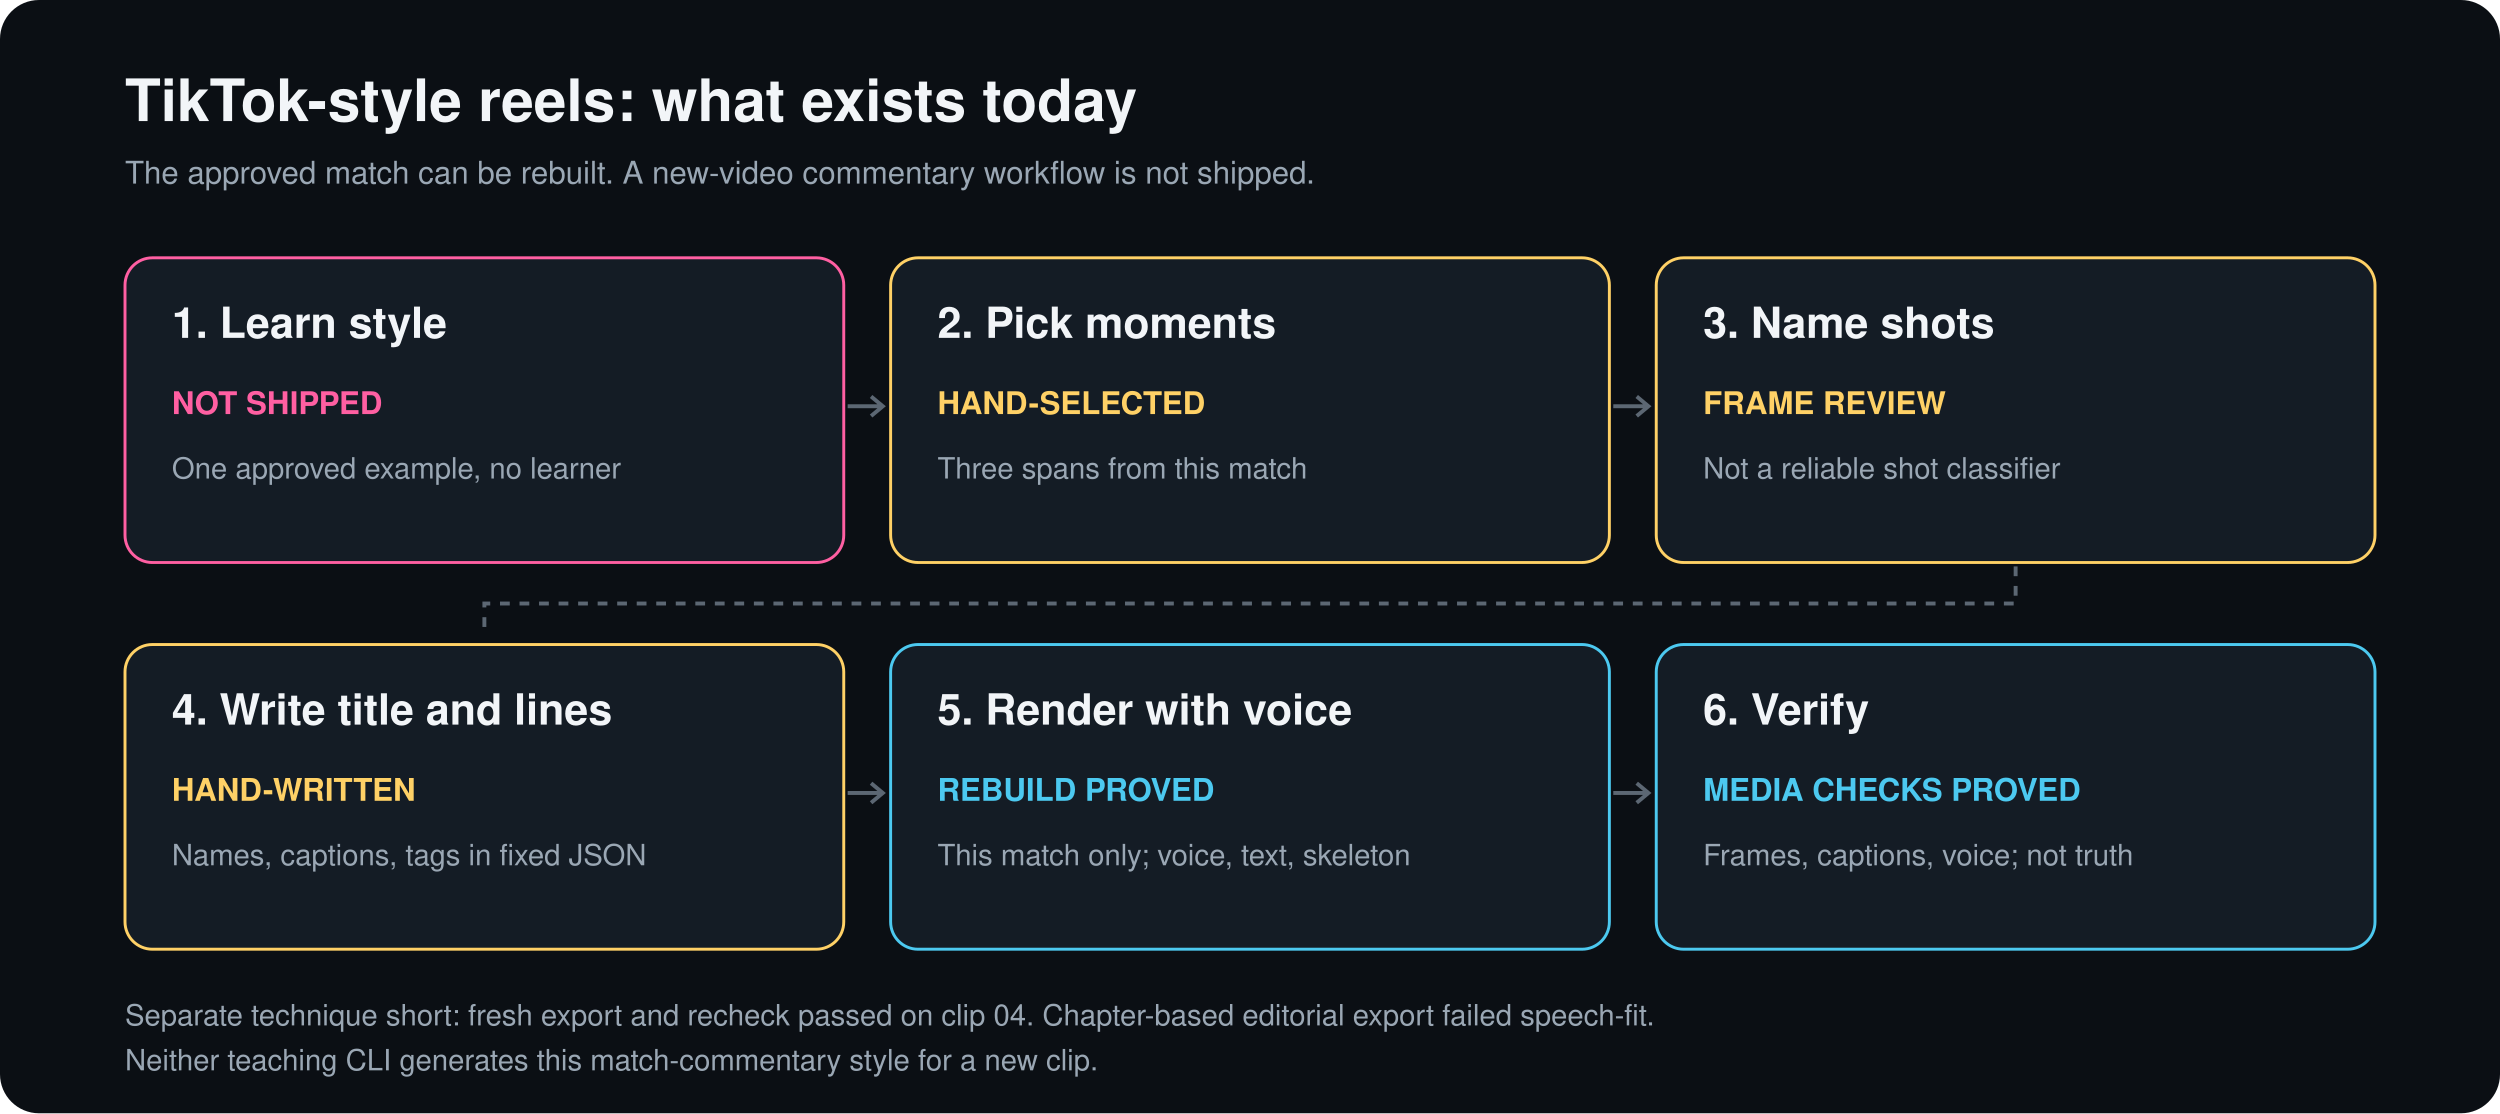
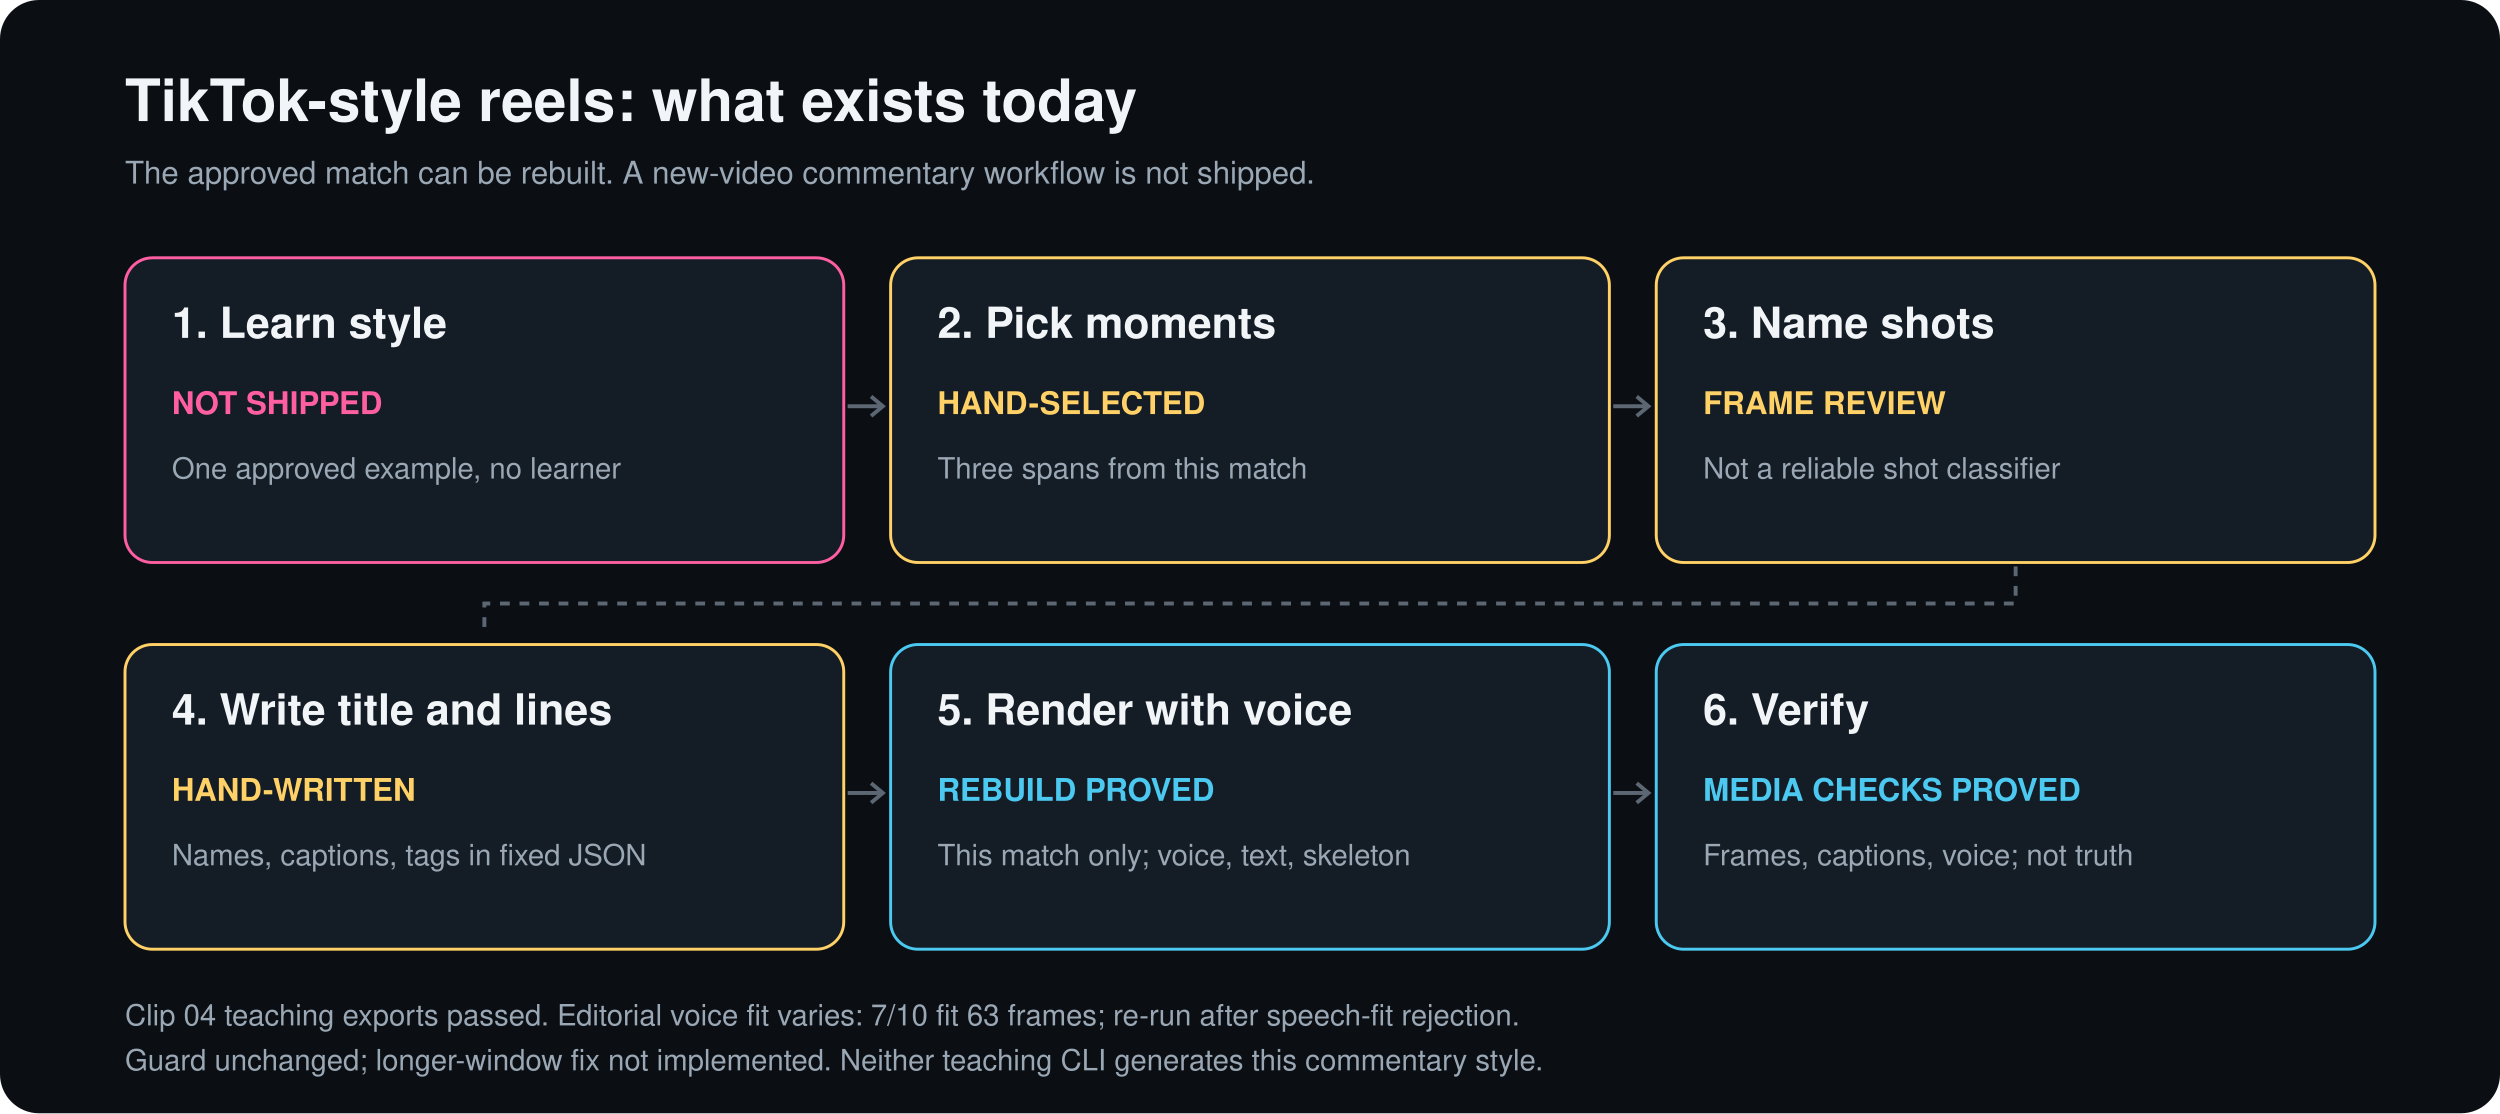
<svg xmlns="http://www.w3.org/2000/svg" width="1280" height="570" viewBox="0 0 1280 570" role="img" aria-labelledby="title description">
  <rect width="1280" height="570" rx="20" fill="#0b0f14" />
  <g font-family="-apple-system,BlinkMacSystemFont,'Segoe UI',Helvetica,Arial,sans-serif">
    <text x="64" y="62" font-size="30" fill="#f2f5f8" font-weight="700">TikTok-style reels: what exists today</text>
    <text x="64" y="94" font-size="16" fill="#9aa7b4">The approved match can be rebuilt. A new-video commentary workflow is not shipped.</text>
    <g fill="#141c25" stroke-width="1.5">
      <rect x="64" y="132" width="368" height="156" rx="14" stroke="#ff5fa2" />
      <rect x="456" y="132" width="368" height="156" rx="14" stroke="#ffd166" />
      <rect x="848" y="132" width="368" height="156" rx="14" stroke="#ffd166" />
      <rect x="64" y="330" width="368" height="156" rx="14" stroke="#ffd166" />
      <rect x="456" y="330" width="368" height="156" rx="14" stroke="#4cc9f0" />
      <rect x="848" y="330" width="368" height="156" rx="14" stroke="#4cc9f0" />
    </g>
    <g fill="#f2f5f8" font-size="22" font-weight="600">
      <text x="88" y="173">1. Learn style</text>
      <text x="480" y="173">2. Pick moments</text>
      <text x="872" y="173">3. Name shots</text>
      <text x="88" y="371">4. Write title and lines</text>
      <text x="480" y="371">5. Render with voice</text>
      <text x="872" y="371">6. Verify</text>
    </g>
    <g font-size="16" font-weight="600">
      <text x="88" y="212" fill="#ff5fa2">NOT SHIPPED</text>
      <text x="480" y="212" fill="#ffd166">HAND-SELECTED</text>
      <text x="872" y="212" fill="#ffd166">FRAME REVIEW</text>
      <text x="88" y="410" fill="#ffd166">HAND-WRITTEN</text>
      <text x="480" y="410" fill="#4cc9f0">REBUILD PROVED</text>
      <text x="872" y="410" fill="#4cc9f0">MEDIA CHECKS PROVED</text>
    </g>
    <g font-size="15" fill="#9aa7b4">
      <text x="88" y="245">One approved example, no learner</text>
      <text x="480" y="245">Three spans from this match</text>
      <text x="872" y="245">Not a reliable shot classifier</text>
      <text x="88" y="443">Names, captions, tags in fixed JSON</text>
      <text x="480" y="443">This match only; voice, text, skeleton</text>
      <text x="872" y="443">Frames, captions, voice; not truth</text>
    </g>
    <g stroke="#5c6773" fill="none" stroke-width="2">
      <path d="M434 208h18m-6-5 6 5-6 5" />
      <path d="M826 208h18m-6-5 6 5-6 5" />
      <path d="M1032 290v19H248v17" stroke-dasharray="5 5" />
      <path d="M434 406h18m-6-5 6 5-6 5" />
      <path d="M826 406h18m-6-5 6 5-6 5" />
    </g>
-     <text x="64" y="525" font-size="15" fill="#9aa7b4">Separate technique short: fresh export and recheck passed on clip 04. Chapter-based editorial export failed speech-fit.</text>
-     <text x="64" y="548" font-size="15" fill="#9aa7b4">Neither teaching CLI generates this match-commentary style for a new clip.</text>
+     <text x="64" y="525" font-size="15" fill="#9aa7b4">Clip 04 teaching exports passed. Editorial voice fit varies: 7/10 fit 63 frames; re-run after speech-fit rejection.</text>
+     <text x="64" y="548" font-size="15" fill="#9aa7b4">Guard unchanged; longer-window fix not implemented. Neither teaching CLI generates this commentary style.</text>
  </g>
</svg>
